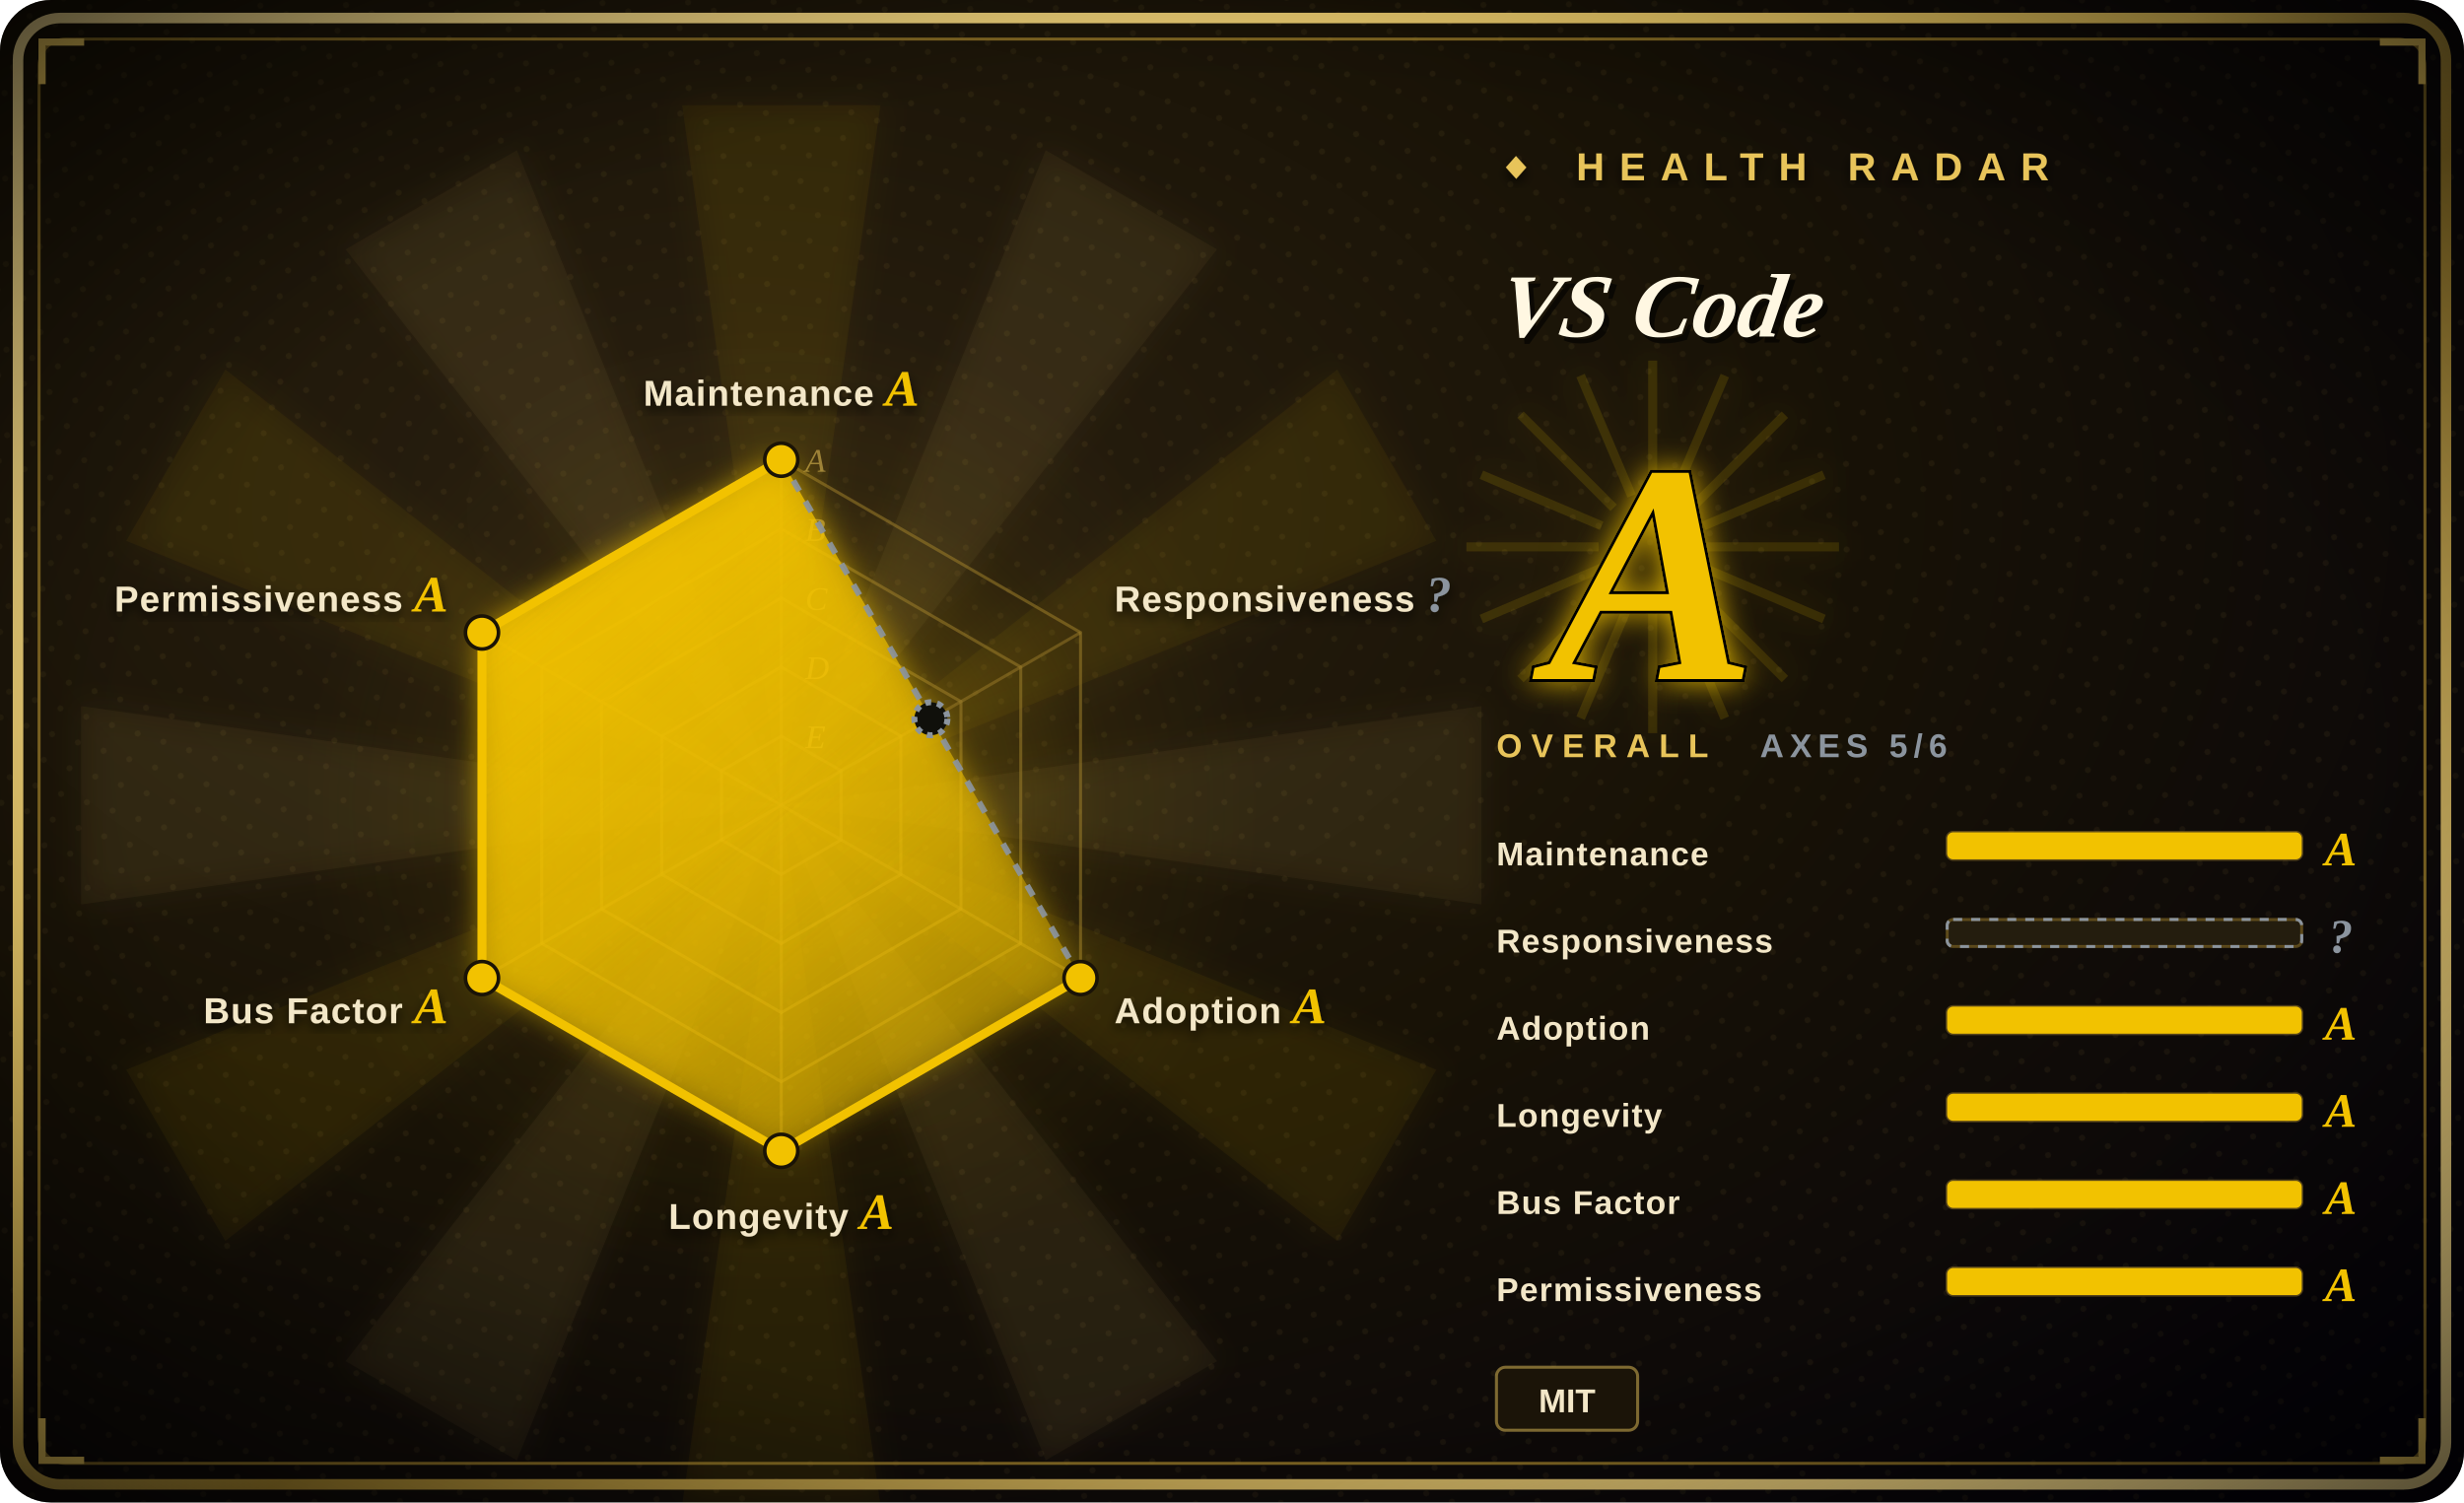
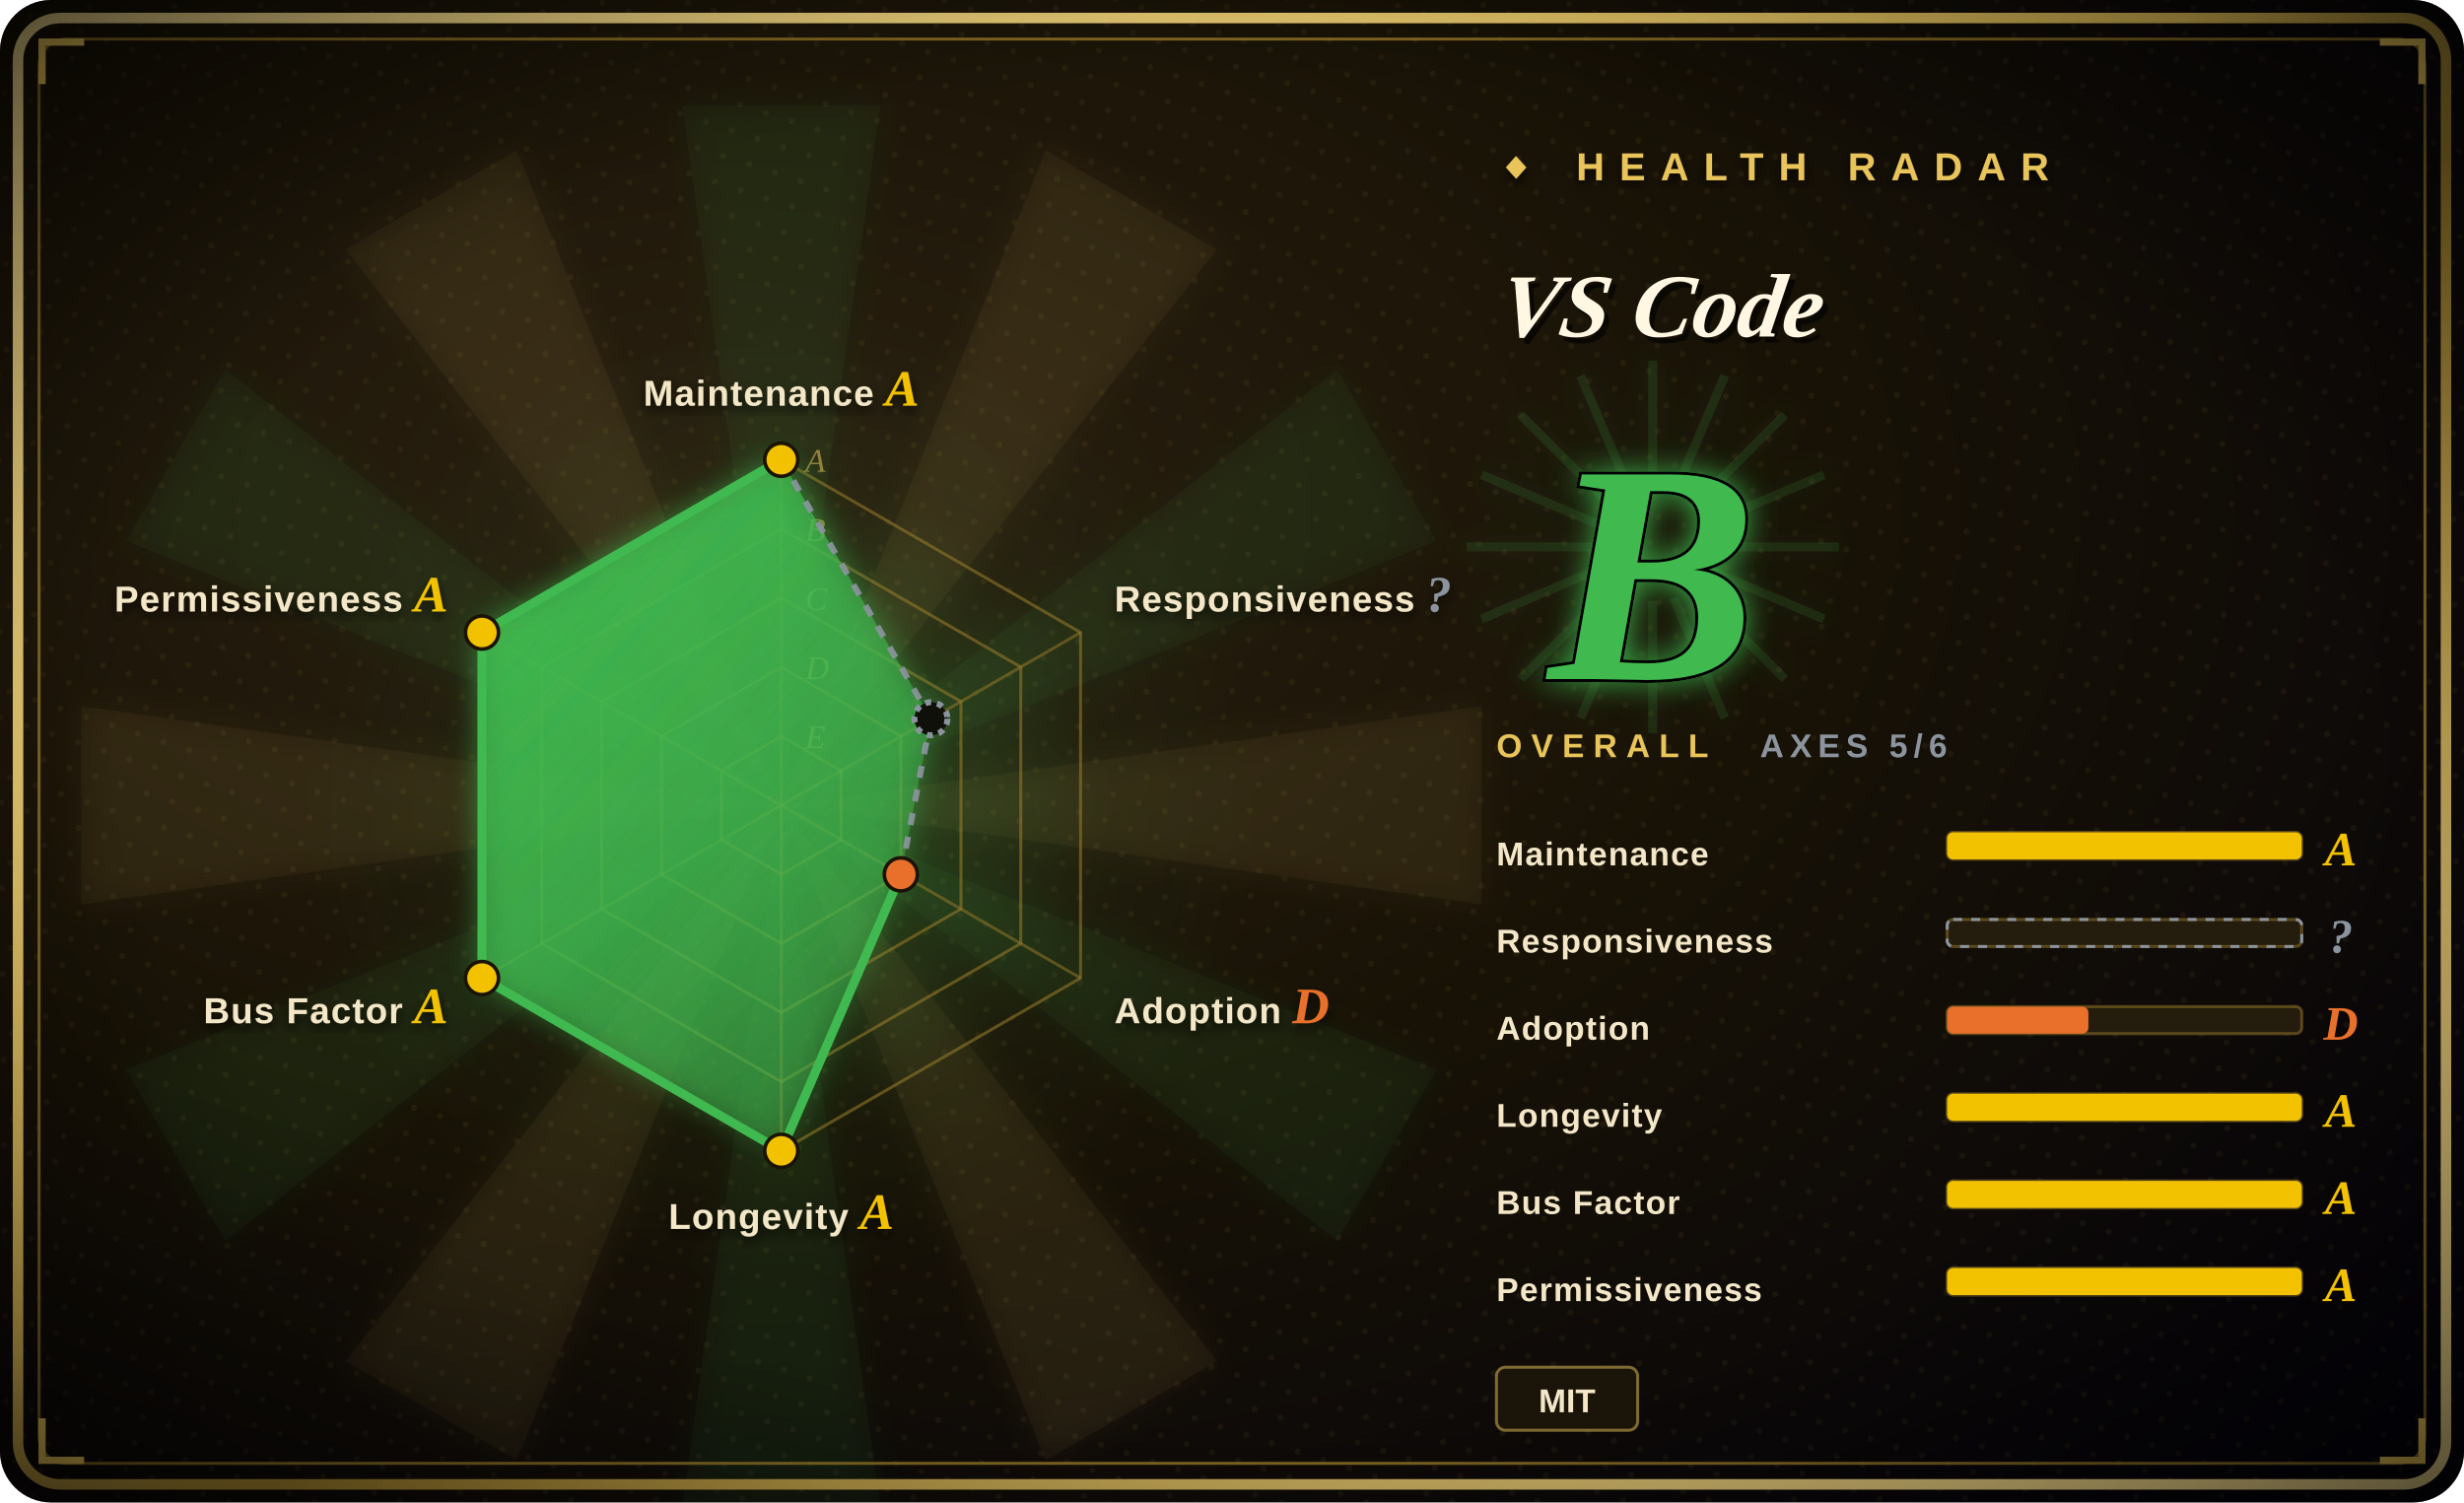
<svg xmlns="http://www.w3.org/2000/svg" width="820" height="500" viewBox="0 0 820 500">
  <defs>
    <radialGradient id="bg" cx="30%" cy="34%" r="90%">
      <stop offset="0%" stop-color="#2a2010" />
      <stop offset="48%" stop-color="#181206" />
      <stop offset="100%" stop-color="#05030a" />
    </radialGradient>
    <radialGradient id="vig" cx="50%" cy="50%" r="72%">
      <stop offset="62%" stop-color="#000000" stop-opacity="0" />
      <stop offset="100%" stop-color="#000000" stop-opacity="0.72" />
    </radialGradient>
    <linearGradient id="frame" x1="0" y1="0" x2="1" y2="1">
      <stop offset="0%" stop-color="#f6dd92" />
      <stop offset="45%" stop-color="#E8C45A" />
      <stop offset="55%" stop-color="#9c7d2a" />
      <stop offset="100%" stop-color="#f6dd92" />
    </linearGradient>
    <linearGradient id="poly" x1="0" y1="0" x2="0.7" y2="1">
-       <stop offset="0%" stop-color="#F2C200" stop-opacity="0.92" />
-       <stop offset="100%" stop-color="#F2C200" stop-opacity="0.34" />
+       <stop offset="0%" stop-color="#3FB950" stop-opacity="0.92" />
+       <stop offset="100%" stop-color="#3FB950" stop-opacity="0.34" />
    </linearGradient>
    <radialGradient id="halo" cx="50%" cy="50%" r="50%">
-       <stop offset="0%" stop-color="#F2C200" stop-opacity="0.34" />
-       <stop offset="68%" stop-color="#F2C200" stop-opacity="0.04" />
-       <stop offset="100%" stop-color="#F2C200" stop-opacity="0" />
+       <stop offset="0%" stop-color="#3FB950" stop-opacity="0.34" />
+       <stop offset="68%" stop-color="#3FB950" stop-opacity="0.04" />
+       <stop offset="100%" stop-color="#3FB950" stop-opacity="0" />
    </radialGradient>
    <filter id="glow" x="-60%" y="-60%" width="220%" height="220%">
      <feGaussianBlur stdDeviation="5" result="b" />
      <feMerge>
        <feMergeNode in="b" />
        <feMergeNode in="SourceGraphic" />
      </feMerge>
    </filter>
    <filter id="soft" x="-30%" y="-30%" width="160%" height="160%">
      <feDropShadow dx="0" dy="2" stdDeviation="2" flood-color="#000" flood-opacity="0.7" />
    </filter>
    <pattern id="halftone" width="9" height="9" patternUnits="userSpaceOnUse" patternTransform="rotate(18)">
      <circle cx="2" cy="2" r="1" fill="#E8C45A" fill-opacity="0.06" />
    </pattern>
  </defs>
  <rect width="820" height="500" rx="17" fill="url(#bg)" />
  <rect width="820" height="500" rx="17" fill="url(#halftone)" />
  <g opacity="0.5" filter="url(#glow)">
    <path d="M260,268 L493,235 L493,301 Z" fill="#E8C45A" fill-opacity="0.10" />
-     <path d="M260,268 L478,356 L445,413 Z" fill="#F2C200" fill-opacity="0.10" />
+     <path d="M260,268 L478,356 L445,413 Z" fill="#3FB950" fill-opacity="0.10" />
    <path d="M260,268 L405,453 L348,486 Z" fill="#E8C45A" fill-opacity="0.10" />
-     <path d="M260,268 L293,501 L227,501 Z" fill="#F2C200" fill-opacity="0.10" />
+     <path d="M260,268 L293,501 L227,501 Z" fill="#3FB950" fill-opacity="0.10" />
    <path d="M260,268 L172,486 L115,453 Z" fill="#E8C45A" fill-opacity="0.10" />
-     <path d="M260,268 L75,413 L42,356 Z" fill="#F2C200" fill-opacity="0.10" />
+     <path d="M260,268 L75,413 L42,356 Z" fill="#3FB950" fill-opacity="0.10" />
    <path d="M260,268 L27,301 L27,235 Z" fill="#E8C45A" fill-opacity="0.10" />
-     <path d="M260,268 L42,180 L75,123 Z" fill="#F2C200" fill-opacity="0.10" />
+     <path d="M260,268 L42,180 L75,123 Z" fill="#3FB950" fill-opacity="0.10" />
    <path d="M260,268 L115,83 L172,50 Z" fill="#E8C45A" fill-opacity="0.10" />
-     <path d="M260,268 L227,35 L293,35 Z" fill="#F2C200" fill-opacity="0.10" />
+     <path d="M260,268 L227,35 L293,35 Z" fill="#3FB950" fill-opacity="0.10" />
    <path d="M260,268 L348,50 L405,83 Z" fill="#E8C45A" fill-opacity="0.10" />
-     <path d="M260,268 L445,123 L478,180 Z" fill="#F2C200" fill-opacity="0.10" />
+     <path d="M260,268 L445,123 L478,180 Z" fill="#3FB950" fill-opacity="0.10" />
  </g>
  <circle cx="260" cy="268" r="161" fill="url(#halo)" />
  <rect x="6" y="6" width="808" height="488" rx="14" fill="none" stroke="url(#frame)" stroke-width="3.5" />
  <rect x="13" y="13" width="794" height="474" rx="9" fill="none" stroke="#9c7d2a" stroke-width="1" stroke-opacity="0.8" />
  <path d="M14,28 L14,14 L28,14" fill="none" stroke="#E8C45A" stroke-width="2.4" />
  <path d="M806,28 L806,14 L792,14" fill="none" stroke="#E8C45A" stroke-width="2.4" />
  <path d="M14,472 L14,486 L28,486" fill="none" stroke="#E8C45A" stroke-width="2.4" />
  <path d="M806,472 L806,486 L792,486" fill="none" stroke="#E8C45A" stroke-width="2.4" />
  <rect width="820" height="500" rx="17" fill="url(#vig)" />
  <polygon points="260.0,153.0 359.6,210.5 359.6,325.5 260.0,383.0 160.4,325.5 160.4,210.5" fill="none" stroke="#9c7d2a" stroke-opacity="0.55" stroke-width="1" />
  <polygon points="260.0,176.0 339.7,222.0 339.7,314.0 260.0,360.0 180.3,314.0 180.3,222.0" fill="none" stroke="#9c7d2a" stroke-opacity="0.55" stroke-width="1" />
  <polygon points="260.0,199.0 319.8,233.5 319.8,302.5 260.0,337.0 200.2,302.5 200.2,233.5" fill="none" stroke="#9c7d2a" stroke-opacity="0.55" stroke-width="1" />
  <polygon points="260.0,222.0 299.8,245.0 299.8,291.0 260.0,314.0 220.2,291.0 220.2,245.0" fill="none" stroke="#9c7d2a" stroke-opacity="0.55" stroke-width="1" />
  <polygon points="260.0,245.0 279.9,256.5 279.9,279.5 260.0,291.0 240.1,279.5 240.1,256.5" fill="none" stroke="#9c7d2a" stroke-opacity="0.55" stroke-width="1" />
  <line x1="260" y1="268" x2="260.0" y2="153.0" stroke="#9c7d2a" stroke-opacity="0.5" stroke-width="1" />
  <line x1="260" y1="268" x2="359.6" y2="210.5" stroke="#9c7d2a" stroke-opacity="0.5" stroke-width="1" />
  <line x1="260" y1="268" x2="359.6" y2="325.5" stroke="#9c7d2a" stroke-opacity="0.5" stroke-width="1" />
  <line x1="260" y1="268" x2="260.0" y2="383.0" stroke="#9c7d2a" stroke-opacity="0.5" stroke-width="1" />
  <line x1="260" y1="268" x2="160.4" y2="325.5" stroke="#9c7d2a" stroke-opacity="0.5" stroke-width="1" />
  <line x1="260" y1="268" x2="160.4" y2="210.5" stroke="#9c7d2a" stroke-opacity="0.5" stroke-width="1" />
  <text x="268" y="157.0" font-size="11" font-style="italic" fill="#E8C45A" fill-opacity="0.55" font-family="'Georgia','Times New Roman',serif">A</text>
  <text x="268" y="180.0" font-size="11" font-style="italic" fill="#E8C45A" fill-opacity="0.55" font-family="'Georgia','Times New Roman',serif">B</text>
  <text x="268" y="203.0" font-size="11" font-style="italic" fill="#E8C45A" fill-opacity="0.55" font-family="'Georgia','Times New Roman',serif">C</text>
  <text x="268" y="226.0" font-size="11" font-style="italic" fill="#E8C45A" fill-opacity="0.55" font-family="'Georgia','Times New Roman',serif">D</text>
  <text x="268" y="249.0" font-size="11" font-style="italic" fill="#E8C45A" fill-opacity="0.55" font-family="'Georgia','Times New Roman',serif">E</text>
-   <polygon points="260.0,153.0 309.8,239.2 359.6,325.5 260.0,383.0 160.4,325.5 160.4,210.5" fill="url(#poly)" filter="url(#glow)" />
+   <polygon points="260.0,153.0 309.8,239.2 299.8,291.0 260.0,383.0 160.4,325.5 160.4,210.5" fill="url(#poly)" filter="url(#glow)" />
  <line x1="260.0" y1="153.0" x2="309.8" y2="239.2" stroke="#8B949E" stroke-width="2" stroke-dasharray="4 4" stroke-opacity="0.92" />
-   <line x1="309.8" y1="239.2" x2="359.6" y2="325.5" stroke="#8B949E" stroke-width="2" stroke-dasharray="4 4" stroke-opacity="0.92" />
-   <line x1="359.6" y1="325.5" x2="260.0" y2="383.0" stroke="#F2C200" stroke-width="3" />
-   <line x1="260.0" y1="383.0" x2="160.4" y2="325.5" stroke="#F2C200" stroke-width="3" />
-   <line x1="160.4" y1="325.5" x2="160.4" y2="210.5" stroke="#F2C200" stroke-width="3" />
-   <line x1="160.4" y1="210.5" x2="260.0" y2="153.0" stroke="#F2C200" stroke-width="3" />
+   <line x1="309.8" y1="239.2" x2="299.8" y2="291.0" stroke="#8B949E" stroke-width="2" stroke-dasharray="4 4" stroke-opacity="0.92" />
+   <line x1="299.8" y1="291.0" x2="260.0" y2="383.0" stroke="#3FB950" stroke-width="3" />
+   <line x1="260.0" y1="383.0" x2="160.4" y2="325.5" stroke="#3FB950" stroke-width="3" />
+   <line x1="160.4" y1="325.5" x2="160.4" y2="210.5" stroke="#3FB950" stroke-width="3" />
+   <line x1="160.4" y1="210.5" x2="260.0" y2="153.0" stroke="#3FB950" stroke-width="3" />
  <circle cx="260.0" cy="153.0" r="5.5" fill="#F2C200" stroke="#1a1306" stroke-width="1.2" />
  <circle cx="309.8" cy="239.2" r="5.5" fill="#10100b" stroke="#8B949E" stroke-width="2" stroke-dasharray="2 2" />
-   <circle cx="359.6" cy="325.5" r="5.5" fill="#F2C200" stroke="#1a1306" stroke-width="1.2" />
+   <circle cx="299.8" cy="291.0" r="5.5" fill="#E8702A" stroke="#1a1306" stroke-width="1.2" />
  <circle cx="260.0" cy="383.0" r="5.5" fill="#F2C200" stroke="#1a1306" stroke-width="1.2" />
  <circle cx="160.4" cy="325.5" r="5.5" fill="#F2C200" stroke="#1a1306" stroke-width="1.2" />
  <circle cx="160.4" cy="210.5" r="5.5" fill="#F2C200" stroke="#1a1306" stroke-width="1.2" />
  <text x="260.0" y="135.0" font-size="12" font-weight="900" fill="#f3e7c8" text-anchor="middle" font-family="'Arial Black','Helvetica Neue',Arial,sans-serif" letter-spacing="0.4" filter="url(#soft)">Maintenance <tspan fill="#F2C200" font-family="'Georgia','Times New Roman',serif" font-style="italic" font-size="17">A</tspan>
  </text>
  <text x="370.9" y="203.5" font-size="12" font-weight="900" fill="#f3e7c8" text-anchor="start" font-family="'Arial Black','Helvetica Neue',Arial,sans-serif" letter-spacing="0.4" filter="url(#soft)">Responsiveness <tspan fill="#8B949E" font-family="'Georgia','Times New Roman',serif" font-style="italic" font-size="17">?</tspan>
  </text>
-   <text x="370.9" y="340.5" font-size="12" font-weight="900" fill="#f3e7c8" text-anchor="start" font-family="'Arial Black','Helvetica Neue',Arial,sans-serif" letter-spacing="0.4" filter="url(#soft)">Adoption <tspan fill="#F2C200" font-family="'Georgia','Times New Roman',serif" font-style="italic" font-size="17">A</tspan>
+   <text x="370.9" y="340.5" font-size="12" font-weight="900" fill="#f3e7c8" text-anchor="start" font-family="'Arial Black','Helvetica Neue',Arial,sans-serif" letter-spacing="0.4" filter="url(#soft)">Adoption <tspan fill="#E8702A" font-family="'Georgia','Times New Roman',serif" font-style="italic" font-size="17">D</tspan>
  </text>
  <text x="260.0" y="409.0" font-size="12" font-weight="900" fill="#f3e7c8" text-anchor="middle" font-family="'Arial Black','Helvetica Neue',Arial,sans-serif" letter-spacing="0.4" filter="url(#soft)">Longevity <tspan fill="#F2C200" font-family="'Georgia','Times New Roman',serif" font-style="italic" font-size="17">A</tspan>
  </text>
  <text x="149.1" y="340.5" font-size="12" font-weight="900" fill="#f3e7c8" text-anchor="end" font-family="'Arial Black','Helvetica Neue',Arial,sans-serif" letter-spacing="0.4" filter="url(#soft)">Bus Factor <tspan fill="#F2C200" font-family="'Georgia','Times New Roman',serif" font-style="italic" font-size="17">A</tspan>
  </text>
  <text x="149.1" y="203.5" font-size="12" font-weight="900" fill="#f3e7c8" text-anchor="end" font-family="'Arial Black','Helvetica Neue',Arial,sans-serif" letter-spacing="0.4" filter="url(#soft)">Permissiveness <tspan fill="#F2C200" font-family="'Georgia','Times New Roman',serif" font-style="italic" font-size="17">A</tspan>
  </text>
  <text x="498" y="60" font-size="13" letter-spacing="5" fill="#E8C45A" font-weight="900" font-family="'Arial Black','Helvetica Neue',Arial,sans-serif" filter="url(#soft)">◆ HEALTH RADAR</text>
  <g transform="translate(498,112) skewX(-9)">
    <text x="2" y="2" font-size="30" font-weight="900" font-style="italic" fill="#000" fill-opacity="0.6" font-family="'Georgia','Times New Roman',serif">VS Code</text>
    <text x="0" y="0" font-size="30" font-weight="900" font-style="italic" fill="#fff7e2" font-family="'Georgia','Times New Roman',serif">VS Code</text>
  </g>
  <line x1="498" y1="124" x2="648" y2="124" stroke="url(#frame)" stroke-width="2" />
  <g opacity="0.85" filter="url(#glow)">
-     <line x1="568" y1="182" x2="612" y2="182" stroke="#F2C200" stroke-opacity="0.16" stroke-width="3" />
-     <line x1="567" y1="189" x2="607" y2="206" stroke="#F2C200" stroke-opacity="0.16" stroke-width="3" />
-     <line x1="563" y1="195" x2="594" y2="226" stroke="#F2C200" stroke-opacity="0.16" stroke-width="3" />
-     <line x1="557" y1="199" x2="574" y2="239" stroke="#F2C200" stroke-opacity="0.16" stroke-width="3" />
-     <line x1="550" y1="200" x2="550" y2="244" stroke="#F2C200" stroke-opacity="0.16" stroke-width="3" />
-     <line x1="543" y1="199" x2="526" y2="239" stroke="#F2C200" stroke-opacity="0.16" stroke-width="3" />
-     <line x1="537" y1="195" x2="506" y2="226" stroke="#F2C200" stroke-opacity="0.16" stroke-width="3" />
-     <line x1="533" y1="189" x2="493" y2="206" stroke="#F2C200" stroke-opacity="0.16" stroke-width="3" />
-     <line x1="532" y1="182" x2="488" y2="182" stroke="#F2C200" stroke-opacity="0.16" stroke-width="3" />
-     <line x1="533" y1="175" x2="493" y2="158" stroke="#F2C200" stroke-opacity="0.16" stroke-width="3" />
-     <line x1="537" y1="169" x2="506" y2="138" stroke="#F2C200" stroke-opacity="0.16" stroke-width="3" />
-     <line x1="543" y1="165" x2="526" y2="125" stroke="#F2C200" stroke-opacity="0.16" stroke-width="3" />
-     <line x1="550" y1="164" x2="550" y2="120" stroke="#F2C200" stroke-opacity="0.16" stroke-width="3" />
-     <line x1="557" y1="165" x2="574" y2="125" stroke="#F2C200" stroke-opacity="0.16" stroke-width="3" />
-     <line x1="563" y1="169" x2="594" y2="138" stroke="#F2C200" stroke-opacity="0.16" stroke-width="3" />
-     <line x1="567" y1="175" x2="607" y2="158" stroke="#F2C200" stroke-opacity="0.16" stroke-width="3" />
+     <line x1="568" y1="182" x2="612" y2="182" stroke="#3FB950" stroke-opacity="0.16" stroke-width="3" />
+     <line x1="567" y1="189" x2="607" y2="206" stroke="#3FB950" stroke-opacity="0.16" stroke-width="3" />
+     <line x1="563" y1="195" x2="594" y2="226" stroke="#3FB950" stroke-opacity="0.16" stroke-width="3" />
+     <line x1="557" y1="199" x2="574" y2="239" stroke="#3FB950" stroke-opacity="0.16" stroke-width="3" />
+     <line x1="550" y1="200" x2="550" y2="244" stroke="#3FB950" stroke-opacity="0.16" stroke-width="3" />
+     <line x1="543" y1="199" x2="526" y2="239" stroke="#3FB950" stroke-opacity="0.16" stroke-width="3" />
+     <line x1="537" y1="195" x2="506" y2="226" stroke="#3FB950" stroke-opacity="0.16" stroke-width="3" />
+     <line x1="533" y1="189" x2="493" y2="206" stroke="#3FB950" stroke-opacity="0.16" stroke-width="3" />
+     <line x1="532" y1="182" x2="488" y2="182" stroke="#3FB950" stroke-opacity="0.16" stroke-width="3" />
+     <line x1="533" y1="175" x2="493" y2="158" stroke="#3FB950" stroke-opacity="0.16" stroke-width="3" />
+     <line x1="537" y1="169" x2="506" y2="138" stroke="#3FB950" stroke-opacity="0.16" stroke-width="3" />
+     <line x1="543" y1="165" x2="526" y2="125" stroke="#3FB950" stroke-opacity="0.16" stroke-width="3" />
+     <line x1="550" y1="164" x2="550" y2="120" stroke="#3FB950" stroke-opacity="0.16" stroke-width="3" />
+     <line x1="557" y1="165" x2="574" y2="125" stroke="#3FB950" stroke-opacity="0.16" stroke-width="3" />
+     <line x1="563" y1="169" x2="594" y2="138" stroke="#3FB950" stroke-opacity="0.16" stroke-width="3" />
+     <line x1="567" y1="175" x2="607" y2="158" stroke="#3FB950" stroke-opacity="0.16" stroke-width="3" />
  </g>
-   <text x="550" y="226" font-size="104" font-weight="900" font-style="italic" text-anchor="middle" fill="#F2C200" stroke="#000" stroke-width="2" paint-order="stroke" font-family="'Georgia','Times New Roman',serif" filter="url(#glow)">A</text>
+   <text x="550" y="226" font-size="104" font-weight="900" font-style="italic" text-anchor="middle" fill="#3FB950" stroke="#000" stroke-width="2" paint-order="stroke" font-family="'Georgia','Times New Roman',serif" filter="url(#glow)">B</text>
  <text x="498" y="252" font-size="11" letter-spacing="3" fill="#E8C45A" font-family="'Arial Black','Helvetica Neue',Arial,sans-serif" font-weight="900">OVERALL</text>
  <text x="648" y="252" font-size="11" letter-spacing="2" fill="#8B949E" font-family="'Arial Black','Helvetica Neue',Arial,sans-serif" font-weight="900" text-anchor="end">AXES 5/6</text>
  <text x="498" y="288" font-size="11" font-weight="900" fill="#f3e7c8" font-family="'Arial Black','Helvetica Neue',Arial,sans-serif" letter-spacing="0.4">Maintenance</text>
  <rect x="648" y="277" width="118" height="9" rx="2" fill="#241d0e" stroke="#9c7d2a" stroke-opacity="0.5" />
  <rect x="648" y="277" width="118" height="9" rx="2" fill="#F2C200" />
  <text x="779" y="288" font-size="16" font-weight="900" font-style="italic" fill="#F2C200" font-family="'Georgia','Times New Roman',serif" text-anchor="middle">A</text>
  <text x="498" y="317" font-size="11" font-weight="900" fill="#f3e7c8" font-family="'Arial Black','Helvetica Neue',Arial,sans-serif" letter-spacing="0.4">Responsiveness</text>
  <rect x="648" y="306" width="118" height="9" rx="2" fill="#241d0e" stroke="#9c7d2a" stroke-opacity="0.5" />
  <rect x="648" y="306" width="118" height="9" rx="2" fill="none" stroke="#8B949E" stroke-dasharray="3 3" />
  <text x="779" y="317" font-size="16" font-weight="900" font-style="italic" fill="#8B949E" font-family="'Georgia','Times New Roman',serif" text-anchor="middle">?</text>
  <text x="498" y="346" font-size="11" font-weight="900" fill="#f3e7c8" font-family="'Arial Black','Helvetica Neue',Arial,sans-serif" letter-spacing="0.4">Adoption</text>
  <rect x="648" y="335" width="118" height="9" rx="2" fill="#241d0e" stroke="#9c7d2a" stroke-opacity="0.5" />
-   <rect x="648" y="335" width="118" height="9" rx="2" fill="#F2C200" />
-   <text x="779" y="346" font-size="16" font-weight="900" font-style="italic" fill="#F2C200" font-family="'Georgia','Times New Roman',serif" text-anchor="middle">A</text>
+   <rect x="648" y="335" width="47" height="9" rx="2" fill="#E8702A" />
+   <text x="779" y="346" font-size="16" font-weight="900" font-style="italic" fill="#E8702A" font-family="'Georgia','Times New Roman',serif" text-anchor="middle">D</text>
  <text x="498" y="375" font-size="11" font-weight="900" fill="#f3e7c8" font-family="'Arial Black','Helvetica Neue',Arial,sans-serif" letter-spacing="0.4">Longevity</text>
  <rect x="648" y="364" width="118" height="9" rx="2" fill="#241d0e" stroke="#9c7d2a" stroke-opacity="0.5" />
  <rect x="648" y="364" width="118" height="9" rx="2" fill="#F2C200" />
  <text x="779" y="375" font-size="16" font-weight="900" font-style="italic" fill="#F2C200" font-family="'Georgia','Times New Roman',serif" text-anchor="middle">A</text>
  <text x="498" y="404" font-size="11" font-weight="900" fill="#f3e7c8" font-family="'Arial Black','Helvetica Neue',Arial,sans-serif" letter-spacing="0.4">Bus Factor</text>
  <rect x="648" y="393" width="118" height="9" rx="2" fill="#241d0e" stroke="#9c7d2a" stroke-opacity="0.5" />
  <rect x="648" y="393" width="118" height="9" rx="2" fill="#F2C200" />
  <text x="779" y="404" font-size="16" font-weight="900" font-style="italic" fill="#F2C200" font-family="'Georgia','Times New Roman',serif" text-anchor="middle">A</text>
  <text x="498" y="433" font-size="11" font-weight="900" fill="#f3e7c8" font-family="'Arial Black','Helvetica Neue',Arial,sans-serif" letter-spacing="0.4">Permissiveness</text>
  <rect x="648" y="422" width="118" height="9" rx="2" fill="#241d0e" stroke="#9c7d2a" stroke-opacity="0.5" />
  <rect x="648" y="422" width="118" height="9" rx="2" fill="#F2C200" />
  <text x="779" y="433" font-size="16" font-weight="900" font-style="italic" fill="#F2C200" font-family="'Georgia','Times New Roman',serif" text-anchor="middle">A</text>
  <rect x="498" y="455" width="47" height="21" rx="3" fill="#1b1408" stroke="#E8C45A" stroke-opacity="0.5" />
  <text x="521.5" y="470" font-size="11" font-weight="700" fill="#f3e7c8" text-anchor="middle" font-family="'Arial Black','Helvetica Neue',Arial,sans-serif">MIT</text>
</svg>
